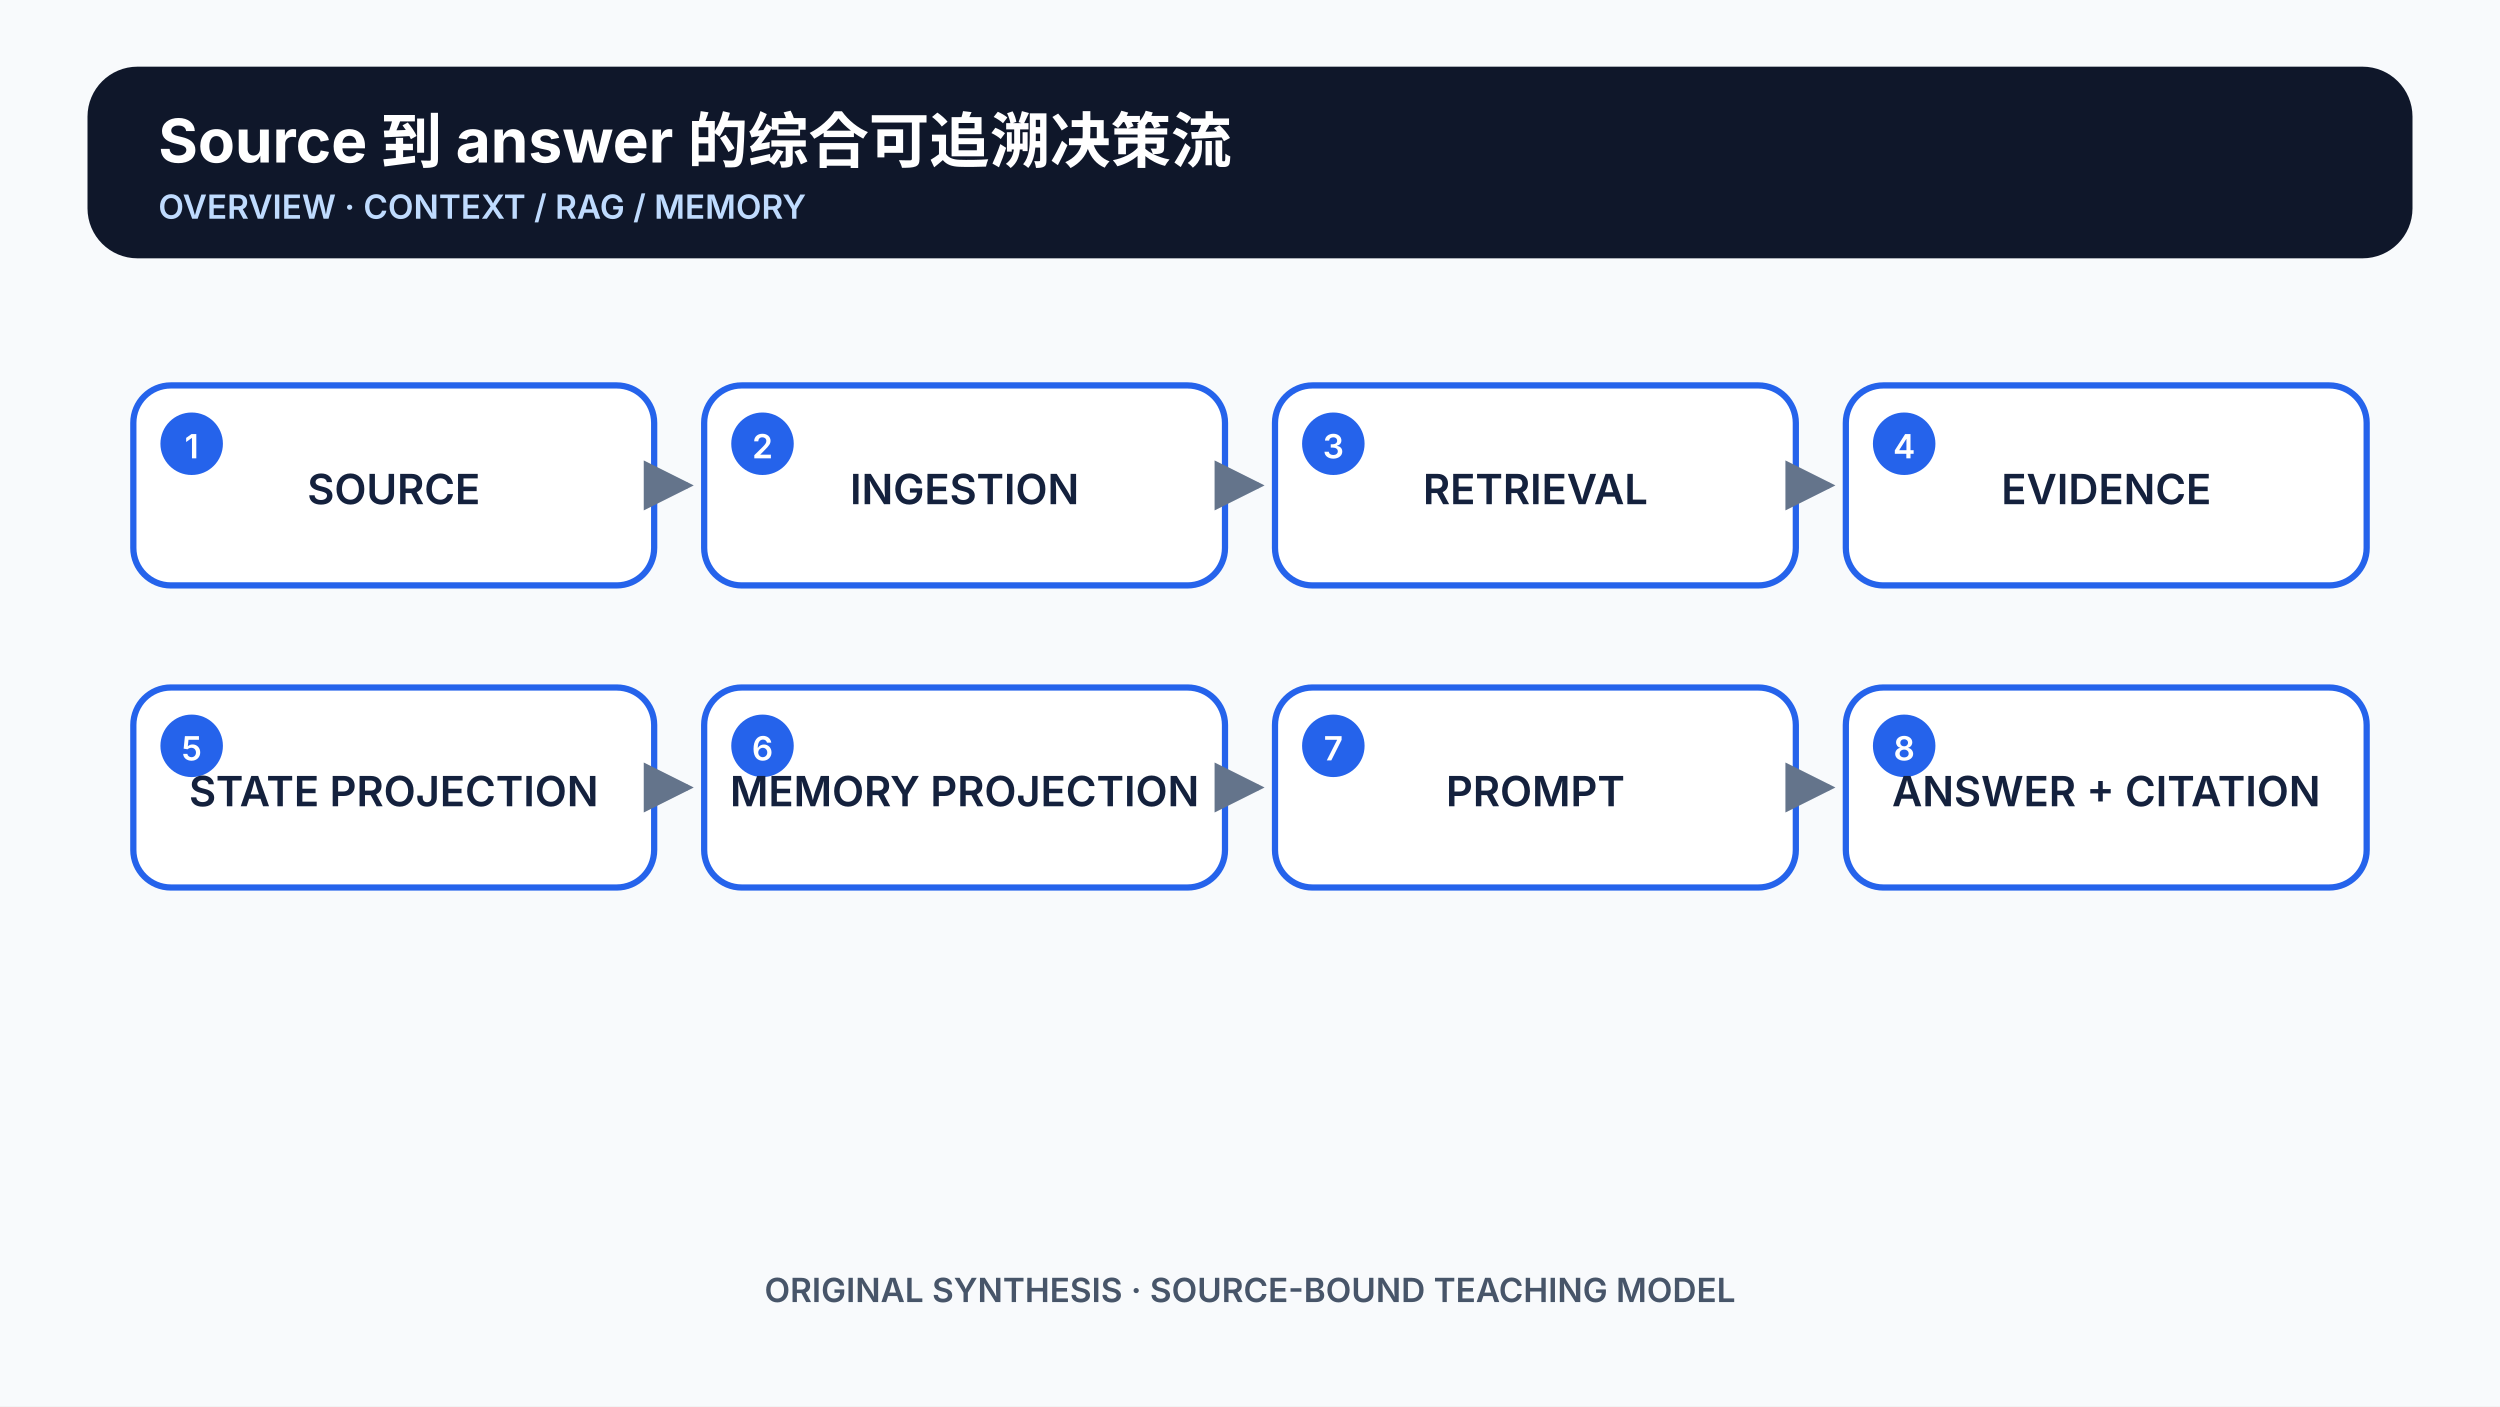
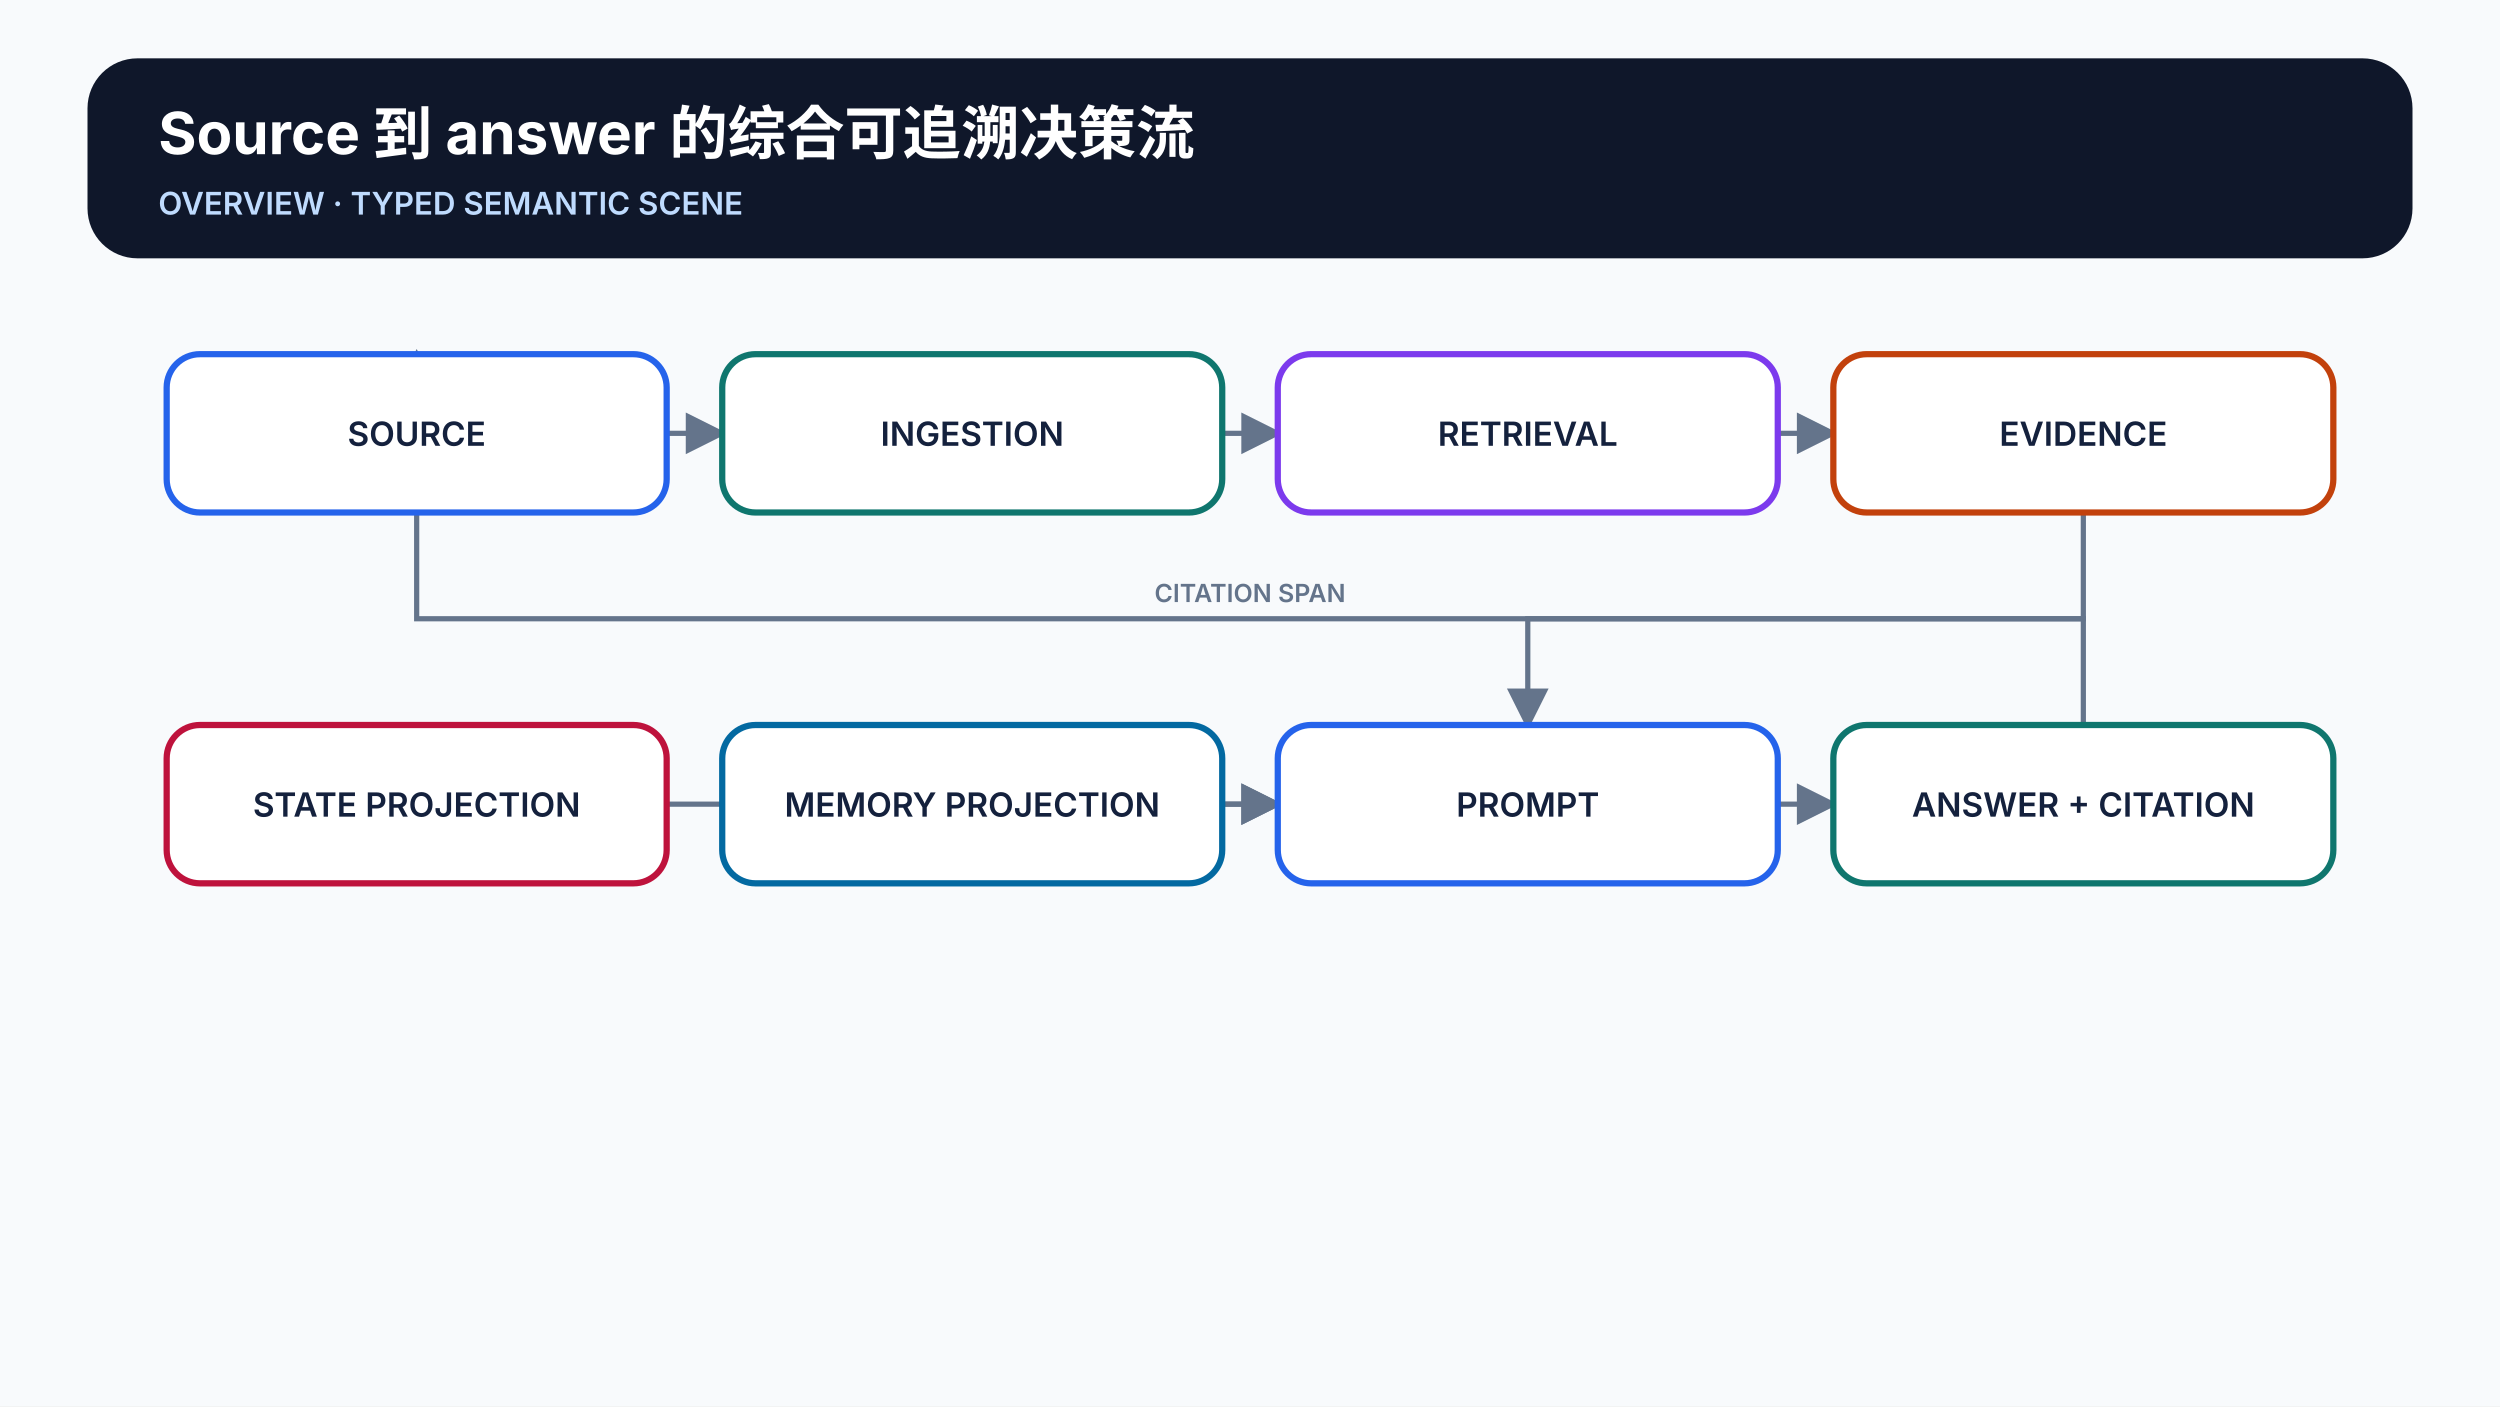
<svg xmlns="http://www.w3.org/2000/svg" width="1200" height="675" viewBox="0 0 1200 675" role="img" aria-labelledby="visual-context-08-integrated-flow-title visual-context-08-integrated-flow-desc">
  <defs>
-     <marker id="arrow" markerWidth="8" markerHeight="8" refX="7" refY="4" orient="auto">
+     <marker id="visual-context-08-integrated-flow-arrow" markerWidth="8" markerHeight="8" refX="7" refY="4" orient="auto">
      <path d="M0 0 L8 4 L0 8 Z" fill="#64748b" />
    </marker>
  </defs>
  <rect x="0" y="0" width="1200" height="675" fill="#f8fafc" />
-   <rect x="42" y="32" width="1116" height="92" rx="24" fill="#0f172a" />
-   <text x="76" y="78" font-family="Inter, Arial, sans-serif" font-size="29" font-weight="700" fill="#ffffff">Source 到 answer 的综合可追溯决策流</text>
-   <text x="76" y="105" font-family="Inter, Arial, sans-serif" font-size="16" font-weight="600" fill="#bfdbfe">OVERVIEW · CONTEXT / RAG / MEMORY</text>
-   <rect x="64" y="185" width="250" height="96" rx="18" fill="#ffffff" stroke="#2563eb" stroke-width="3" />
-   <circle cx="92" cy="213" r="15" fill="#2563eb" />
-   <text x="92" y="220" font-family="Inter, Arial, sans-serif" font-size="16" font-weight="600" fill="#ffffff" text-anchor="middle">1</text>
-   <text x="189" y="242" font-family="Inter, Arial, sans-serif" font-size="20" font-weight="600" fill="#14213d" text-anchor="middle">SOURCE</text>
-   <rect x="338" y="185" width="250" height="96" rx="18" fill="#ffffff" stroke="#2563eb" stroke-width="3" />
-   <circle cx="366" cy="213" r="15" fill="#2563eb" />
-   <text x="366" y="220" font-family="Inter, Arial, sans-serif" font-size="16" font-weight="600" fill="#ffffff" text-anchor="middle">2</text>
-   <text x="463" y="242" font-family="Inter, Arial, sans-serif" font-size="20" font-weight="600" fill="#14213d" text-anchor="middle">INGESTION</text>
-   <line x1="321" y1="233" x2="330" y2="233" stroke="#64748b" stroke-width="3" marker-end="url(#arrow)" />
-   <rect x="612" y="185" width="250" height="96" rx="18" fill="#ffffff" stroke="#2563eb" stroke-width="3" />
-   <circle cx="640" cy="213" r="15" fill="#2563eb" />
-   <text x="640" y="220" font-family="Inter, Arial, sans-serif" font-size="16" font-weight="600" fill="#ffffff" text-anchor="middle">3</text>
-   <text x="737" y="242" font-family="Inter, Arial, sans-serif" font-size="20" font-weight="600" fill="#14213d" text-anchor="middle">RETRIEVAL</text>
-   <line x1="595" y1="233" x2="604" y2="233" stroke="#64748b" stroke-width="3" marker-end="url(#arrow)" />
-   <rect x="886" y="185" width="250" height="96" rx="18" fill="#ffffff" stroke="#2563eb" stroke-width="3" />
-   <circle cx="914" cy="213" r="15" fill="#2563eb" />
-   <text x="914" y="220" font-family="Inter, Arial, sans-serif" font-size="16" font-weight="600" fill="#ffffff" text-anchor="middle">4</text>
-   <text x="1011" y="242" font-family="Inter, Arial, sans-serif" font-size="20" font-weight="600" fill="#14213d" text-anchor="middle">EVIDENCE</text>
-   <line x1="869" y1="233" x2="878" y2="233" stroke="#64748b" stroke-width="3" marker-end="url(#arrow)" />
-   <rect x="64" y="330" width="250" height="96" rx="18" fill="#ffffff" stroke="#2563eb" stroke-width="3" />
-   <circle cx="92" cy="358" r="15" fill="#2563eb" />
-   <text x="92" y="365" font-family="Inter, Arial, sans-serif" font-size="16" font-weight="600" fill="#ffffff" text-anchor="middle">5</text>
-   <text x="189" y="387" font-family="Inter, Arial, sans-serif" font-size="20" font-weight="600" fill="#14213d" text-anchor="middle">STATE PROJECTION</text>
-   <rect x="338" y="330" width="250" height="96" rx="18" fill="#ffffff" stroke="#2563eb" stroke-width="3" />
-   <circle cx="366" cy="358" r="15" fill="#2563eb" />
-   <text x="366" y="365" font-family="Inter, Arial, sans-serif" font-size="16" font-weight="600" fill="#ffffff" text-anchor="middle">6</text>
-   <text x="463" y="387" font-family="Inter, Arial, sans-serif" font-size="20" font-weight="600" fill="#14213d" text-anchor="middle">MEMORY PROJECTION</text>
-   <line x1="321" y1="378" x2="330" y2="378" stroke="#64748b" stroke-width="3" marker-end="url(#arrow)" />
-   <rect x="612" y="330" width="250" height="96" rx="18" fill="#ffffff" stroke="#2563eb" stroke-width="3" />
-   <circle cx="640" cy="358" r="15" fill="#2563eb" />
-   <text x="640" y="365" font-family="Inter, Arial, sans-serif" font-size="16" font-weight="600" fill="#ffffff" text-anchor="middle">7</text>
-   <text x="737" y="387" font-family="Inter, Arial, sans-serif" font-size="20" font-weight="600" fill="#14213d" text-anchor="middle">PROMPT</text>
-   <line x1="595" y1="378" x2="604" y2="378" stroke="#64748b" stroke-width="3" marker-end="url(#arrow)" />
-   <rect x="886" y="330" width="250" height="96" rx="18" fill="#ffffff" stroke="#2563eb" stroke-width="3" />
-   <circle cx="914" cy="358" r="15" fill="#2563eb" />
-   <text x="914" y="365" font-family="Inter, Arial, sans-serif" font-size="16" font-weight="600" fill="#ffffff" text-anchor="middle">8</text>
-   <text x="1011" y="387" font-family="Inter, Arial, sans-serif" font-size="20" font-weight="600" fill="#14213d" text-anchor="middle">ANSWER + CITATION</text>
-   <line x1="869" y1="378" x2="878" y2="378" stroke="#64748b" stroke-width="3" marker-end="url(#arrow)" />
-   <text x="600" y="625" font-family="Inter, Arial, sans-serif" font-size="16" font-weight="600" fill="#475569" text-anchor="middle">ORIGINAL SYNTHESIS · SOURCE-BOUND TEACHING MODEL</text>
+   <rect x="42" y="28" width="1116" height="96" rx="24" fill="#0f172a" />
+   <text x="76" y="74" font-family="Inter, Arial, sans-serif" font-size="28" font-weight="700" fill="#ffffff" text-anchor="start">Source 到 answer 的综合可追溯决策流</text>
+   <text x="76" y="103" font-family="Inter, Arial, sans-serif" font-size="15" font-weight="600" fill="#bfdbfe" text-anchor="start">OVERVIEW · TYPED SEMANTIC SCENE</text>
+   <polyline id="visual-context-08-integrated-flow-edge-source-ingestion" data-edge="source-ingestion" data-from="source" data-to="ingestion" points="320,208 346.667,208" fill="none" stroke="#64748b" stroke-width="2.5" marker-end="url(#visual-context-08-integrated-flow-arrow)" />
+   <polyline id="visual-context-08-integrated-flow-edge-ingestion-retrieval" data-edge="ingestion-retrieval" data-from="ingestion" data-to="retrieval" points="586.667,208 613.333,208" fill="none" stroke="#64748b" stroke-width="2.5" marker-end="url(#visual-context-08-integrated-flow-arrow)" />
+   <polyline id="visual-context-08-integrated-flow-edge-retrieval-evidence" data-edge="retrieval-evidence" data-from="retrieval" data-to="evidence" points="853.333,208 880,208" fill="none" stroke="#64748b" stroke-width="2.5" marker-end="url(#visual-context-08-integrated-flow-arrow)" />
+   <polyline id="visual-context-08-integrated-flow-edge-evidence-prompt" data-edge="evidence-prompt" data-from="evidence" data-to="prompt" points="1000,246 1000,297 733.333,297 733.333,348" fill="none" stroke="#64748b" stroke-width="2.5" marker-end="url(#visual-context-08-integrated-flow-arrow)" />
+   <polyline id="visual-context-08-integrated-flow-edge-state-prompt" data-edge="state-prompt" data-from="state" data-to="prompt" points="320,386 613.333,386" fill="none" stroke="#64748b" stroke-width="2.5" marker-end="url(#visual-context-08-integrated-flow-arrow)" />
+   <polyline id="visual-context-08-integrated-flow-edge-memory-prompt" data-edge="memory-prompt" data-from="memory" data-to="prompt" points="586.667,386 613.333,386" fill="none" stroke="#64748b" stroke-width="2.5" marker-end="url(#visual-context-08-integrated-flow-arrow)" />
+   <polyline id="visual-context-08-integrated-flow-edge-prompt-answer" data-edge="prompt-answer" data-from="prompt" data-to="answer" points="853.333,386 880,386" fill="none" stroke="#64748b" stroke-width="2.5" marker-end="url(#visual-context-08-integrated-flow-arrow)" />
+   <polyline id="visual-context-08-integrated-flow-edge-answer-source" data-edge="answer-source" data-from="answer" data-to="source" points="1000,424 1000,297 200,297 200,170" fill="none" stroke="#64748b" stroke-width="2.5" marker-end="url(#visual-context-08-integrated-flow-arrow)" />
+   <text x="600" y="289" font-family="Inter, Arial, sans-serif" font-size="12" font-weight="600" fill="#64748b" text-anchor="middle">CITATION SPAN</text>
+   <g id="visual-context-08-integrated-flow-node-source" data-node="source">
+     <rect x="80" y="170" width="240" height="76" rx="16" fill="#ffffff" stroke="#2563eb" stroke-width="3" />
+     <text x="200" y="214" font-family="Inter, Arial, sans-serif" font-size="16" font-weight="600" fill="#14213d" text-anchor="middle">SOURCE</text>
+   </g>
+   <g id="visual-context-08-integrated-flow-node-ingestion" data-node="ingestion">
+     <rect x="346.667" y="170" width="240" height="76" rx="16" fill="#ffffff" stroke="#0f766e" stroke-width="3" />
+     <text x="466.667" y="214" font-family="Inter, Arial, sans-serif" font-size="16" font-weight="600" fill="#14213d" text-anchor="middle">INGESTION</text>
+   </g>
+   <g id="visual-context-08-integrated-flow-node-retrieval" data-node="retrieval">
+     <rect x="613.333" y="170" width="240" height="76" rx="16" fill="#ffffff" stroke="#7c3aed" stroke-width="3" />
+     <text x="733.333" y="214" font-family="Inter, Arial, sans-serif" font-size="16" font-weight="600" fill="#14213d" text-anchor="middle">RETRIEVAL</text>
+   </g>
+   <g id="visual-context-08-integrated-flow-node-evidence" data-node="evidence">
+     <rect x="880" y="170" width="240" height="76" rx="16" fill="#ffffff" stroke="#c2410c" stroke-width="3" />
+     <text x="1000" y="214" font-family="Inter, Arial, sans-serif" font-size="16" font-weight="600" fill="#14213d" text-anchor="middle">EVIDENCE</text>
+   </g>
+   <g id="visual-context-08-integrated-flow-node-state" data-node="state">
+     <rect x="80" y="348" width="240" height="76" rx="16" fill="#ffffff" stroke="#be123c" stroke-width="3" />
+     <text x="200" y="392" font-family="Inter, Arial, sans-serif" font-size="16" font-weight="600" fill="#14213d" text-anchor="middle">STATE PROJECTION</text>
+   </g>
+   <g id="visual-context-08-integrated-flow-node-memory" data-node="memory">
+     <rect x="346.667" y="348" width="240" height="76" rx="16" fill="#ffffff" stroke="#0369a1" stroke-width="3" />
+     <text x="466.667" y="392" font-family="Inter, Arial, sans-serif" font-size="16" font-weight="600" fill="#14213d" text-anchor="middle">MEMORY PROJECTION</text>
+   </g>
+   <g id="visual-context-08-integrated-flow-node-prompt" data-node="prompt">
+     <rect x="613.333" y="348" width="240" height="76" rx="16" fill="#ffffff" stroke="#2563eb" stroke-width="3" />
+     <text x="733.333" y="392" font-family="Inter, Arial, sans-serif" font-size="16" font-weight="600" fill="#14213d" text-anchor="middle">PROMPT</text>
+   </g>
+   <g id="visual-context-08-integrated-flow-node-answer" data-node="answer">
+     <rect x="880" y="348" width="240" height="76" rx="16" fill="#ffffff" stroke="#0f766e" stroke-width="3" />
+     <text x="1000" y="392" font-family="Inter, Arial, sans-serif" font-size="16" font-weight="600" fill="#14213d" text-anchor="middle">ANSWER + CITATION</text>
+   </g>
</svg>
